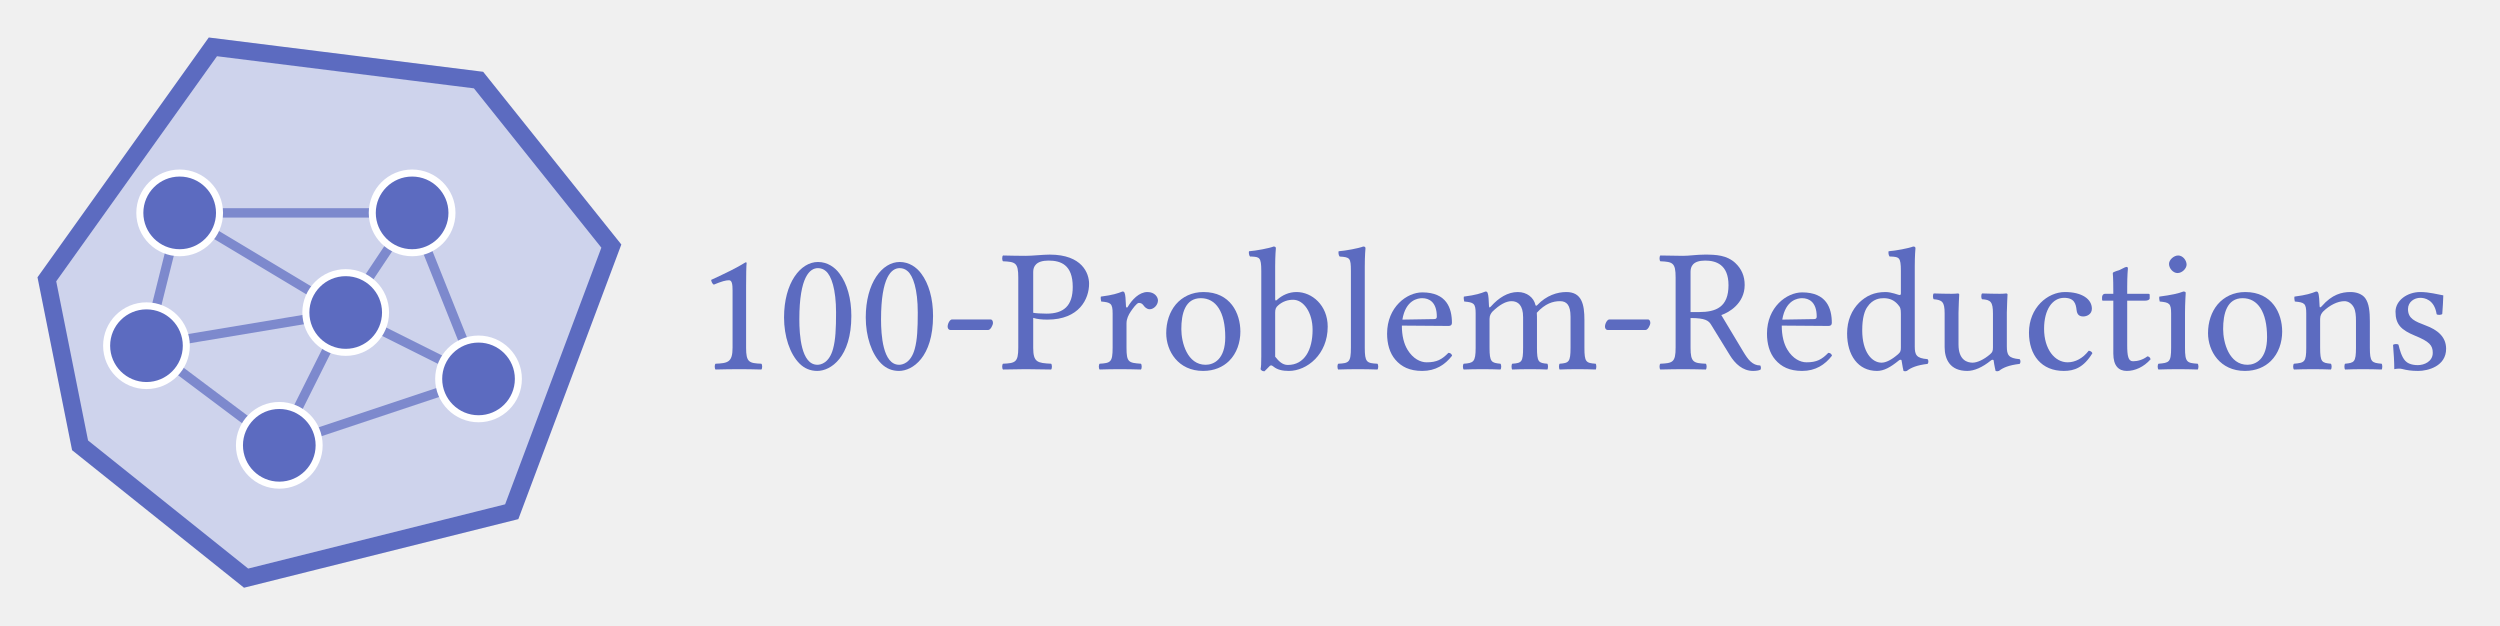
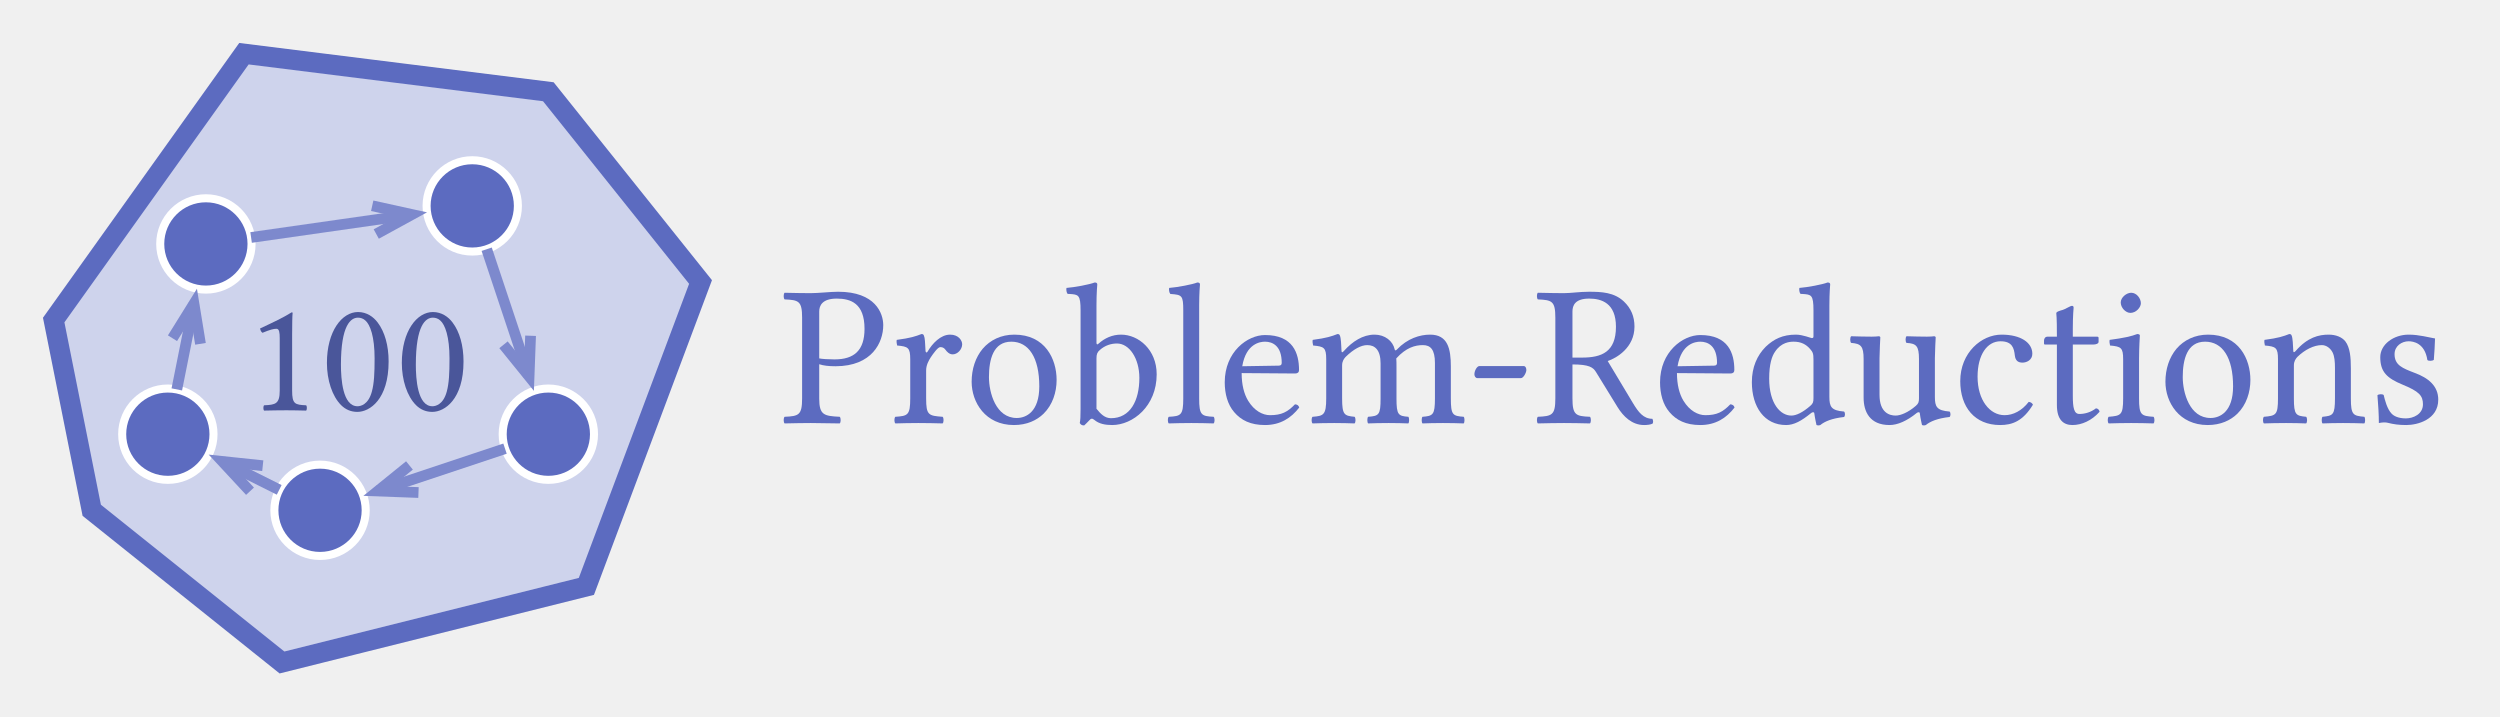
- <svg xmlns="http://www.w3.org/2000/svg" xmlns:xlink="http://www.w3.org/1999/xlink" class="typst-doc" viewBox="0 0 426.832 106.709" width="426.832pt" height="106.709pt">
+ <svg xmlns="http://www.w3.org/2000/svg" xmlns:xlink="http://www.w3.org/1999/xlink" class="typst-doc" viewBox="0 0 372.491 106.709" width="372.491pt" height="106.709pt">
  <g>
    <g class="typst-group" transform="matrix(1 0 0 1 8 8)">
      <g>
        <path class="typst-shape" fill="#ced3ec" fill-rule="nonzero" stroke="#5c6bc0" stroke-width="3" stroke-linecap="butt" stroke-linejoin="miter" stroke-miterlimit="4" d="M 0 0m 0 39.685 l 28.346 -39.685 l 45.354 5.669 l 22.677 28.346 l -17.008 45.354 l -45.354 11.339 l -28.346 -22.677 l -5.669 -28.346 Z " />
-         <path class="typst-shape" fill="none" stroke="#7d89cd" stroke-width="1.6" stroke-linecap="butt" stroke-linejoin="miter" stroke-miterlimit="4" transform="matrix(1 0 0 1 22.67717 28.34646)" d="M 0 0h 39.685 " />
-         <path class="typst-shape" fill="none" stroke="#7d89cd" stroke-width="1.6" stroke-linecap="butt" stroke-linejoin="miter" stroke-miterlimit="4" transform="matrix(1 0 0 1 62.3622 28.34646)" d="M 0 0l 11.339 28.346 " />
-         <path class="typst-shape" fill="none" stroke="#7d89cd" stroke-width="1.6" stroke-linecap="butt" stroke-linejoin="miter" stroke-miterlimit="4" transform="matrix(1 0 0 1 39.68504 56.69291)" d="M 0 0m 34.016 0 l -34.016 11.339 " />
-         <path class="typst-shape" fill="none" stroke="#7d89cd" stroke-width="1.6" stroke-linecap="butt" stroke-linejoin="miter" stroke-miterlimit="4" transform="matrix(1 0 0 1 17.00787 51.02362)" d="M 0 0m 22.677 17.008 l -22.677 -17.008 " />
-         <path class="typst-shape" fill="none" stroke="#7d89cd" stroke-width="1.6" stroke-linecap="butt" stroke-linejoin="miter" stroke-miterlimit="4" transform="matrix(1 0 0 1 17.00787 28.34646)" d="M 0 0m 0 22.677 l 5.669 -22.677 " />
-         <path class="typst-shape" fill="none" stroke="#7d89cd" stroke-width="1.6" stroke-linecap="butt" stroke-linejoin="miter" stroke-miterlimit="4" transform="matrix(1 0 0 1 22.67717 28.34646)" d="M 0 0l 28.346 17.008 " />
-         <path class="typst-shape" fill="none" stroke="#7d89cd" stroke-width="1.6" stroke-linecap="butt" stroke-linejoin="miter" stroke-miterlimit="4" transform="matrix(1 0 0 1 51.02362 28.34646)" d="M 0 0m 11.339 0 l -11.339 17.008 " />
-         <path class="typst-shape" fill="none" stroke="#7d89cd" stroke-width="1.6" stroke-linecap="butt" stroke-linejoin="miter" stroke-miterlimit="4" transform="matrix(1 0 0 1 51.02362 45.35433)" d="M 0 0m 22.677 11.339 l -22.677 -11.339 " />
-         <path class="typst-shape" fill="none" stroke="#7d89cd" stroke-width="1.6" stroke-linecap="butt" stroke-linejoin="miter" stroke-miterlimit="4" transform="matrix(1 0 0 1 39.68504 45.35433)" d="M 0 0m 0 22.677 l 11.339 -22.677 " />
-         <path class="typst-shape" fill="none" stroke="#7d89cd" stroke-width="1.6" stroke-linecap="butt" stroke-linejoin="miter" stroke-miterlimit="4" transform="matrix(1 0 0 1 17.00787 45.35433)" d="M 0 0m 0 5.669 l 34.016 -5.669 " />
        <path class="typst-shape" fill="#5c6bc0" fill-rule="nonzero" stroke="#ffffff" stroke-width="1.2" stroke-linecap="butt" stroke-linejoin="miter" stroke-miterlimit="4" transform="matrix(1 0 0 1 15.87402 21.54331)" d="M 0 0m 6.803 0 c -3.754 0 -6.803 3.049 -6.803 6.803 c 0 3.754 3.049 6.803 6.803 6.803 c 3.754 0 6.803 -3.049 6.803 -6.803 c 0 -3.754 -3.049 -6.803 -6.803 -6.803 Z " />
-         <path class="typst-shape" fill="#5c6bc0" fill-rule="nonzero" stroke="#ffffff" stroke-width="1.2" stroke-linecap="butt" stroke-linejoin="miter" stroke-miterlimit="4" transform="matrix(1 0 0 1 55.55906 21.54331)" d="M 0 0m 6.803 0 c -3.754 0 -6.803 3.049 -6.803 6.803 c 0 3.754 3.049 6.803 6.803 6.803 c 3.754 0 6.803 -3.049 6.803 -6.803 c 0 -3.754 -3.049 -6.803 -6.803 -6.803 Z " />
+         <path class="typst-shape" fill="#5c6bc0" fill-rule="nonzero" stroke="#ffffff" stroke-width="1.2" stroke-linecap="butt" stroke-linejoin="miter" stroke-miterlimit="4" transform="matrix(1 0 0 1 55.55906 15.87402)" d="M 0 0m 6.803 0 c -3.754 0 -6.803 3.049 -6.803 6.803 c 0 3.754 3.049 6.803 6.803 6.803 c 3.754 0 6.803 -3.049 6.803 -6.803 c 0 -3.754 -3.049 -6.803 -6.803 -6.803 Z " />
        <path class="typst-shape" fill="#5c6bc0" fill-rule="nonzero" stroke="#ffffff" stroke-width="1.2" stroke-linecap="butt" stroke-linejoin="miter" stroke-miterlimit="4" transform="matrix(1 0 0 1 66.89764 49.88976)" d="M 0 0m 6.803 0 c -3.754 0 -6.803 3.049 -6.803 6.803 c 0 3.754 3.049 6.803 6.803 6.803 c 3.754 0 6.803 -3.049 6.803 -6.803 c 0 -3.754 -3.049 -6.803 -6.803 -6.803 Z " />
        <path class="typst-shape" fill="#5c6bc0" fill-rule="nonzero" stroke="#ffffff" stroke-width="1.2" stroke-linecap="butt" stroke-linejoin="miter" stroke-miterlimit="4" transform="matrix(1 0 0 1 32.88189 61.22835)" d="M 0 0m 6.803 0 c -3.754 0 -6.803 3.049 -6.803 6.803 c 0 3.754 3.049 6.803 6.803 6.803 c 3.754 0 6.803 -3.049 6.803 -6.803 c 0 -3.754 -3.049 -6.803 -6.803 -6.803 Z " />
-         <path class="typst-shape" fill="#5c6bc0" fill-rule="nonzero" stroke="#ffffff" stroke-width="1.2" stroke-linecap="butt" stroke-linejoin="miter" stroke-miterlimit="4" transform="matrix(1 0 0 1 10.20472 44.22047)" d="M 0 0m 6.803 0 c -3.754 0 -6.803 3.049 -6.803 6.803 c 0 3.754 3.049 6.803 6.803 6.803 c 3.754 0 6.803 -3.049 6.803 -6.803 c 0 -3.754 -3.049 -6.803 -6.803 -6.803 Z " />
-         <path class="typst-shape" fill="#5c6bc0" fill-rule="nonzero" stroke="#ffffff" stroke-width="1.2" stroke-linecap="butt" stroke-linejoin="miter" stroke-miterlimit="4" transform="matrix(1 0 0 1 44.22047 38.55118)" d="M 0 0m 6.803 0 c -3.754 0 -6.803 3.049 -6.803 6.803 c 0 3.754 3.049 6.803 6.803 6.803 c 3.754 0 6.803 -3.049 6.803 -6.803 c 0 -3.754 -3.049 -6.803 -6.803 -6.803 Z " />
-         <path class="typst-shape" fill="none" transform="matrix(1 0 0 1 110.7424 35.28933)" d="M 0 0h 300.09 v 20.13 h -300.09 v -20.13 Z " />
+         <path class="typst-shape" fill="#5c6bc0" fill-rule="nonzero" stroke="#ffffff" stroke-width="1.2" stroke-linecap="butt" stroke-linejoin="miter" stroke-miterlimit="4" transform="matrix(1 0 0 1 10.20472 49.88976)" d="M 0 0m 6.803 0 c -3.754 0 -6.803 3.049 -6.803 6.803 c 0 3.754 3.049 6.803 6.803 6.803 c 3.754 0 6.803 -3.049 6.803 -6.803 c 0 -3.754 -3.049 -6.803 -6.803 -6.803 Z " />
+         <path class="typst-shape" fill="none" stroke="#7d89cd" stroke-width="1.6" stroke-linecap="butt" stroke-linejoin="miter" stroke-miterlimit="4" transform="matrix(1 0 0 1 29.41262 23.96159)" d="M 0 0m 0 3.423 l 23.959 -3.423 " />
+         <path class="typst-shape" fill="none" stroke="#7d89cd" stroke-width="1.6" stroke-linecap="butt" stroke-linejoin="miter" stroke-miterlimit="4" transform="matrix(1 0 0 1 47.45828 22.65873)" d="M 0 0l 5.913 1.303 l -5.312 2.906 " />
+         <path class="typst-shape" fill="none" stroke="#7d89cd" stroke-width="1.6" stroke-linecap="butt" stroke-linejoin="miter" stroke-miterlimit="4" transform="matrix(1 0 0 1 64.5139 29.13226)" d="M 0 0l 6.315 18.944 " />
+         <path class="typst-shape" fill="none" stroke="#7d89cd" stroke-width="1.6" stroke-linecap="butt" stroke-linejoin="miter" stroke-miterlimit="4" transform="matrix(1 0 0 1 67.01892 42.02568)" d="M 0 0m 4.034 0 l -0.224 6.051 l -3.81 -4.706 " />
+         <path class="typst-shape" fill="none" stroke="#7d89cd" stroke-width="1.6" stroke-linecap="butt" stroke-linejoin="miter" stroke-miterlimit="4" transform="matrix(1 0 0 1 48.30162 58.84461)" d="M 0 0m 18.944 0 l -18.944 6.315 " />
+         <path class="typst-shape" fill="none" stroke="#7d89cd" stroke-width="1.6" stroke-linecap="butt" stroke-linejoin="miter" stroke-miterlimit="4" transform="matrix(1 0 0 1 48.30162 61.34963)" d="M 0 0m 6.051 4.034 l -6.051 -0.224 l 4.706 -3.81 " />
+         <path class="typst-shape" fill="none" stroke="#7d89cd" stroke-width="1.6" stroke-linecap="butt" stroke-linejoin="miter" stroke-miterlimit="4" transform="matrix(1 0 0 1 25.13091 60.75443)" d="M 0 0m 8.469 4.234 l -8.469 -4.234 " />
+         <path class="typst-shape" fill="none" stroke="#7d89cd" stroke-width="1.6" stroke-linecap="butt" stroke-linejoin="miter" stroke-miterlimit="4" transform="matrix(1 0 0 1 25.1309 60.75443)" d="M 0 0m 4.12 4.437 l -4.12 -4.437 l 6.022 0.634 " />
+         <path class="typst-shape" fill="none" stroke="#7d89cd" stroke-width="1.6" stroke-linecap="butt" stroke-linejoin="miter" stroke-miterlimit="4" transform="matrix(1 0 0 1 18.34228 37.25263)" d="M 0 0m 0 12.768 l 2.554 -12.768 " />
+         <path class="typst-shape" fill="none" stroke="#7d89cd" stroke-width="1.6" stroke-linecap="butt" stroke-linejoin="miter" stroke-miterlimit="4" transform="matrix(1 0 0 1 17.69939 37.25262)" d="M 0 0m 0 5.142 l 3.197 -5.142 l 0.973 5.976 " />
+         <path class="typst-shape" fill="none" transform="matrix(1 0 0 1 28.61433 37.33833)" d="M 0 0h 33.48 v 16.032 h -33.48 v -16.032 Z " />
        <g class="typst-group">
          <g>
-             <g class="typst-group" transform="matrix(1 0 0 1 110.7424 35.28933)">
+             <g class="typst-group" transform="matrix(1 0 0 1 28.61433 37.33833)">
+               <g>
+                 <g class="typst-text" transform="matrix(1 0 0 -1 0 15.792)">
+                   <use xlink:href="#g91F7294993E3B96F351313EAC7B0A754" x="0" y="0" fill="#4a569a" fill-rule="nonzero" />
+                   <use xlink:href="#g7E98DCF74DD837C064E759A6B150B452" x="11.16" y="0" fill="#4a569a" fill-rule="nonzero" />
+                   <use xlink:href="#g7E98DCF74DD837C064E759A6B150B452" x="22.32" y="0" fill="#4a569a" fill-rule="nonzero" />
+                 </g>
+               </g>
+             </g>
+           </g>
+         </g>
+         <path class="typst-shape" fill="none" transform="matrix(1 0 0 1 108.3909 35.28933)" d="M 0 0h 248.1 v 20.13 h -248.1 v -20.13 Z " />
+         <g class="typst-group">
+           <g>
+             <g class="typst-group" transform="matrix(1 0 0 1 108.3909 35.28933)">
              <g>
                <g class="typst-text" transform="matrix(1 0 0 -1 0 19.74)">
-                   <use xlink:href="#gE8AA9F07F22EABCA095595053C62F07C" x="0" y="0" fill="#5c6bc0" fill-rule="nonzero" />
-                   <use xlink:href="#g63716659DBFF19897E057B6754BAEF30" x="13.95" y="0" fill="#5c6bc0" fill-rule="nonzero" />
-                   <use xlink:href="#g63716659DBFF19897E057B6754BAEF30" x="27.9" y="0" fill="#5c6bc0" fill-rule="nonzero" />
-                   <use xlink:href="#g10E523893956030F250FA3E92D84C9A9" x="41.85" y="0" fill="#5c6bc0" fill-rule="nonzero" />
-                   <use xlink:href="#g30A36CB4FE81497935887411819EC1FE" x="51.99" y="0" fill="#5c6bc0" fill-rule="nonzero" />
-                   <use xlink:href="#g228515EC179943F33AFA30979AC180D" x="68.22" y="0" fill="#5c6bc0" fill-rule="nonzero" />
-                   <use xlink:href="#g56F0B4BDC58272E29FDAD5EBBF635C98" x="79.14" y="0" fill="#5c6bc0" fill-rule="nonzero" />
-                   <use xlink:href="#g931BFF4C4A8784ADF4BF29F6FD3D722B" x="94.26" y="0" fill="#5c6bc0" fill-rule="nonzero" />
-                   <use xlink:href="#g85005737E9DD928347A4DF6FA815C1B8" x="109.05" y="0" fill="#5c6bc0" fill-rule="nonzero" />
-                   <use xlink:href="#gAB39F46C0658E6A802BFCEB893CFD2B1" x="116.97" y="0" fill="#5c6bc0" fill-rule="nonzero" />
-                   <use xlink:href="#g2BC2319B3B8E27B803620E77003575D4" x="130.38" y="0" fill="#5c6bc0" fill-rule="nonzero" />
-                   <use xlink:href="#g10E523893956030F250FA3E92D84C9A9" x="154.08" y="0" fill="#5c6bc0" fill-rule="nonzero" />
-                   <use xlink:href="#g2F606E05B67D987FBB893284878B0AA8" x="164.22" y="0" fill="#5c6bc0" fill-rule="nonzero" />
-                   <use xlink:href="#gAB39F46C0658E6A802BFCEB893CFD2B1" x="181.83" y="0" fill="#5c6bc0" fill-rule="nonzero" />
-                   <use xlink:href="#g54CFC5C265353DF30D1593AA985E4371" x="195.45" y="0" fill="#5c6bc0" fill-rule="nonzero" />
-                   <use xlink:href="#gCEEABA5F13A01CA89E3886871DB3AAE4" x="210.63" y="0" fill="#5c6bc0" fill-rule="nonzero" />
-                   <use xlink:href="#g93EEFD61D05DBCC4DF41D32EF751B9B4" x="226.56" y="0" fill="#5c6bc0" fill-rule="nonzero" />
-                   <use xlink:href="#g24D5B4F4DF54816ADF977303DC5A742B" x="239.4" y="0" fill="#5c6bc0" fill-rule="nonzero" />
-                   <use xlink:href="#g514211880C353EF106541315FA2D755B" x="248.88" y="0" fill="#5c6bc0" fill-rule="nonzero" />
-                   <use xlink:href="#g56F0B4BDC58272E29FDAD5EBBF635C98" x="257.01" y="0" fill="#5c6bc0" fill-rule="nonzero" />
-                   <use xlink:href="#g325EC3C04FF5C963BB0EBB83DE7E084A" x="272.13" y="0" fill="#5c6bc0" fill-rule="nonzero" />
-                   <use xlink:href="#g2D6AA408BB430A48E1ADBF8C651C425A" x="288.39" y="0" fill="#5c6bc0" fill-rule="nonzero" />
+                   <use xlink:href="#g30A36CB4FE81497935887411819EC1FE" x="0" y="0" fill="#5c6bc0" fill-rule="nonzero" />
+                   <use xlink:href="#g228515EC179943F33AFA30979AC180D" x="16.23" y="0" fill="#5c6bc0" fill-rule="nonzero" />
+                   <use xlink:href="#g56F0B4BDC58272E29FDAD5EBBF635C98" x="27.15" y="0" fill="#5c6bc0" fill-rule="nonzero" />
+                   <use xlink:href="#g931BFF4C4A8784ADF4BF29F6FD3D722B" x="42.27" y="0" fill="#5c6bc0" fill-rule="nonzero" />
+                   <use xlink:href="#g85005737E9DD928347A4DF6FA815C1B8" x="57.06" y="0" fill="#5c6bc0" fill-rule="nonzero" />
+                   <use xlink:href="#gAB39F46C0658E6A802BFCEB893CFD2B1" x="64.98" y="0" fill="#5c6bc0" fill-rule="nonzero" />
+                   <use xlink:href="#g2BC2319B3B8E27B803620E77003575D4" x="78.39" y="0" fill="#5c6bc0" fill-rule="nonzero" />
+                   <use xlink:href="#g10E523893956030F250FA3E92D84C9A9" x="102.09" y="0" fill="#5c6bc0" fill-rule="nonzero" />
+                   <use xlink:href="#g2F606E05B67D987FBB893284878B0AA8" x="112.23" y="0" fill="#5c6bc0" fill-rule="nonzero" />
+                   <use xlink:href="#gAB39F46C0658E6A802BFCEB893CFD2B1" x="129.84" y="0" fill="#5c6bc0" fill-rule="nonzero" />
+                   <use xlink:href="#g54CFC5C265353DF30D1593AA985E4371" x="143.46" y="0" fill="#5c6bc0" fill-rule="nonzero" />
+                   <use xlink:href="#gCEEABA5F13A01CA89E3886871DB3AAE4" x="158.64" y="0" fill="#5c6bc0" fill-rule="nonzero" />
+                   <use xlink:href="#g93EEFD61D05DBCC4DF41D32EF751B9B4" x="174.57" y="0" fill="#5c6bc0" fill-rule="nonzero" />
+                   <use xlink:href="#g24D5B4F4DF54816ADF977303DC5A742B" x="187.41" y="0" fill="#5c6bc0" fill-rule="nonzero" />
+                   <use xlink:href="#g514211880C353EF106541315FA2D755B" x="196.89" y="0" fill="#5c6bc0" fill-rule="nonzero" />
+                   <use xlink:href="#g56F0B4BDC58272E29FDAD5EBBF635C98" x="205.02" y="0" fill="#5c6bc0" fill-rule="nonzero" />
+                   <use xlink:href="#g325EC3C04FF5C963BB0EBB83DE7E084A" x="220.14" y="0" fill="#5c6bc0" fill-rule="nonzero" />
+                   <use xlink:href="#g2D6AA408BB430A48E1ADBF8C651C425A" x="236.4" y="0" fill="#5c6bc0" fill-rule="nonzero" />
                </g>
              </g>
            </g>
          </g>
        </g>
      </g>
    </g>
  </g>
  <defs id="glyph">
-     <symbol id="gE8AA9F07F22EABCA095595053C62F07C" overflow="visible">
-       <path d="M 0 0m 8.64 3.66 v 10.41 c 0 1.8 0.03 3.63 0.09 4.02 c 0 0.15 -0.06 0.15 -0.18 0.15 c -1.65 -1.02 -3.24 -1.77 -5.88 -3 c 0.06 -0.33 0.18 -0.63 0.45 -0.81 c 1.38 0.57 2.04 0.75 2.61 0.75 c 0.51 0 0.6 -0.72 0.6 -1.74 v -9.78 c 0 -2.49 -0.81 -2.64 -2.91 -2.73 c -0.18 -0.18 -0.18 -0.81 0 -0.99 c 1.47 0.03 2.55 0.06 4.17 0.06 c 1.44 0 2.16 -0.03 3.66 -0.06 c 0.18 0.18 0.18 0.81 0 0.99 c -2.1 0.09 -2.61 0.24 -2.61 2.73 Z " />
+     <symbol id="g91F7294993E3B96F351313EAC7B0A754" overflow="visible">
+       <path d="M 0 0m 6.912 2.928 v 8.328 c 0 1.44 0.024 2.904 0.072 3.216 c 0 0.12 -0.048 0.12 -0.144 0.12 c -1.32 -0.816 -2.592 -1.416 -4.704 -2.4 c 0.048 -0.264 0.144 -0.504 0.36 -0.648 c 1.104 0.456 1.632 0.6 2.088 0.6 c 0.408 0 0.48 -0.576 0.48 -1.392 v -7.824 c 0 -1.992 -0.648 -2.112 -2.328 -2.184 c -0.144 -0.144 -0.144 -0.648 0 -0.792 c 1.176 0.024 2.04 0.048 3.336 0.048 c 1.152 0 1.728 -0.024 2.928 -0.048 c 0.144 0.144 0.144 0.648 0 0.792 c -1.68 0.072 -2.088 0.192 -2.088 2.184 Z " />
    </symbol>
-     <symbol id="g63716659DBFF19897E057B6754BAEF30" overflow="visible">
-       <path d="M 0 0m 6.84 -0.3 c 2.31 0 5.82 2.34 5.82 9.39 c 0 2.97 -0.72 5.52 -2.04 7.26 c -0.78 1.05 -2.04 1.95 -3.66 1.95 c -2.97 0 -5.79 -3.54 -5.79 -9.48 c 0 -3.21 0.99 -6.21 2.64 -7.86 c 0.84 -0.84 1.86 -1.26 3.03 -1.26 Z m 0.12 17.55 c 0.51 0 0.99 -0.18 1.35 -0.51 c 0.93 -0.78 1.74 -3.06 1.74 -7.08 c 0 -2.76 -0.09 -4.65 -0.51 -6.18 c -0.66 -2.46 -2.13 -2.73 -2.67 -2.73 c -2.79 0 -3.09 5.13 -3.09 7.74 c 0 7.38 1.83 8.76 3.18 8.76 Z " />
-     </symbol>
-     <symbol id="g10E523893956030F250FA3E92D84C9A9" overflow="visible">
-       <path d="M 0 0m 8.13 6.69 c 0.39 0 0.81 0.84 0.81 1.2 c 0 0.3 -0.12 0.6 -0.42 0.6 h -6.57 c -0.36 0 -0.75 -0.69 -0.75 -1.23 c 0 -0.3 0.18 -0.57 0.45 -0.57 Z " />
+     <symbol id="g7E98DCF74DD837C064E759A6B150B452" overflow="visible">
+       <path d="M 0 0m 5.472 -0.24 c 1.848 0 4.656 1.872 4.656 7.512 c 0 2.376 -0.576 4.416 -1.632 5.808 c -0.624 0.84 -1.632 1.56 -2.928 1.56 c -2.376 0 -4.632 -2.832 -4.632 -7.584 c 0 -2.568 0.792 -4.968 2.112 -6.288 c 0.672 -0.672 1.488 -1.008 2.424 -1.008 Z m 0.096 14.04 c 0.408 0 0.792 -0.144 1.08 -0.408 c 0.744 -0.624 1.392 -2.448 1.392 -5.664 c 0 -2.208 -0.072 -3.72 -0.408 -4.944 c -0.528 -1.968 -1.704 -2.184 -2.136 -2.184 c -2.232 0 -2.472 4.104 -2.472 6.192 c 0 5.904 1.464 7.008 2.544 7.008 Z " />
    </symbol>
    <symbol id="g30A36CB4FE81497935887411819EC1FE" overflow="visible">
      <path d="M 0 0m 3.12 15.69 v -12.03 c 0 -2.49 -0.51 -2.64 -2.61 -2.73 c -0.18 -0.18 -0.18 -0.81 0 -0.99 c 1.35 0.03 2.82 0.06 3.9 0.06 c 1.05 0 2.82 -0.03 4.32 -0.06 c 0.18 0.18 0.18 0.81 0 0.99 c -2.34 0.12 -3.06 0.24 -3.06 2.73 v 5.1 c 0.66 -0.21 1.38 -0.3 2.43 -0.3 c 5.46 0 7.11 3.57 7.11 6.12 c 0 1.77 -1.17 4.98 -6.72 4.98 c -1.14 0 -2.91 -0.21 -4.11 -0.21 c -1.11 0 -2.67 0.03 -3.87 0.06 c -0.18 -0.18 -0.18 -0.81 0 -0.99 c 2.1 -0.09 2.61 -0.24 2.61 -2.73 Z m 2.55 0.93 c 0 0.87 0.45 1.92 2.61 1.92 c 2.07 0 4.14 -0.69 4.14 -4.5 c 0 -3.24 -1.56 -4.56 -4.47 -4.56 c -0.75 0 -1.95 0.06 -2.28 0.15 Z " />
    </symbol>
    <symbol id="g228515EC179943F33AFA30979AC180D" overflow="visible">
      <path d="M 0 0m 5.28 10.74 c -0.06 1.2 -0.09 1.98 -0.24 2.28 c -0.06 0.15 -0.12 0.24 -0.36 0.24 c -0.84 -0.33 -1.62 -0.6 -3.69 -0.87 c -0.06 -0.18 0 -0.66 0.06 -0.84 c 1.62 -0.15 1.95 -0.3 1.95 -2.04 v -5.85 c 0 -2.49 -0.36 -2.61 -2.22 -2.73 c -0.18 -0.18 -0.18 -0.81 0 -0.99 c 1.05 0.03 2.22 0.06 3.42 0.06 c 1.2 0 2.58 -0.03 3.63 -0.06 c 0.18 0.18 0.18 0.81 0 0.99 c -2.1 0.15 -2.46 0.24 -2.46 2.73 v 4.17 c 0 0.78 0.36 1.47 0.72 2.01 c 0.33 0.48 1.02 1.47 1.38 1.47 c 0.27 0 0.54 -0.06 0.78 -0.39 c 0.21 -0.3 0.57 -0.69 1.08 -0.69 c 0.72 0 1.41 0.75 1.41 1.5 c 0 0.57 -0.54 1.44 -1.8 1.44 c -1.41 0 -2.64 -1.32 -3.33 -2.49 c -0.18 -0.33 -0.33 -0.09 -0.33 0.06 Z " />
    </symbol>
    <symbol id="g56F0B4BDC58272E29FDAD5EBBF635C98" overflow="visible">
      <path d="M 0 0m 1.23 6.15 c 0 -3.06 2.04 -6.45 6.3 -6.45 c 1.92 0 3.39 0.69 4.41 1.68 c 1.35 1.32 1.95 3.21 1.95 5.04 c 0 3.12 -1.71 6.75 -6.3 6.75 c -1.98 0 -3.6 -0.81 -4.71 -2.1 c -1.08 -1.29 -1.65 -3.03 -1.65 -4.92 Z m 5.91 5.97 c 2.58 0 4.17 -2.34 4.17 -6.66 c 0 -3.78 -1.95 -4.71 -3.36 -4.71 c -3.12 0 -4.14 3.78 -4.14 6.09 c 0 2.61 0.63 5.28 3.33 5.28 Z " />
    </symbol>
    <symbol id="g931BFF4C4A8784ADF4BF29F6FD3D722B" overflow="visible">
      <path d="M 0 0m 5.01 11.82 c -0.18 -0.18 -0.3 -0.12 -0.3 0.15 v 5.52 c 0 1.95 0.12 3.15 0.12 3.15 c 0 0.21 -0.12 0.3 -0.39 0.3 c -0.75 -0.3 -3 -0.72 -4.2 -0.81 c -0.06 -0.24 0 -0.72 0.18 -0.9 c 0.09 0 0.18 0 0.27 0 c 1.32 -0.09 1.65 -0.09 1.65 -2.46 v -14.64 c 0 -1.17 -0.03 -1.71 -0.12 -2.13 c 0.15 -0.24 0.3 -0.36 0.66 -0.36 c 0.18 0.18 0.48 0.45 0.72 0.72 c 0.3 0.36 0.48 0.36 0.81 0.09 c 0.69 -0.57 1.59 -0.75 2.64 -0.75 c 3.06 0 6.63 2.79 6.63 7.56 c 0 3.66 -2.7 5.91 -5.31 5.91 c -1.29 0 -2.43 -0.51 -3.36 -1.35 Z m 0.21 -0.93 c 0.78 0.69 1.68 0.96 2.55 0.96 c 1.83 0 3.33 -2.22 3.33 -5.13 c 0 -3.42 -1.38 -6 -4.23 -6 c -0.93 0 -1.56 0.66 -2.16 1.41 v 7.5 c 0 0.63 0.12 0.93 0.51 1.26 Z " />
    </symbol>
    <symbol id="g85005737E9DD928347A4DF6FA815C1B8" overflow="visible">
      <path d="M 0 0m 2.85 3.66 c 0 -2.49 -0.33 -2.64 -2.16 -2.73 c -0.18 -0.18 -0.18 -0.81 0 -0.99 c 1.05 0.03 2.16 0.06 3.36 0.06 c 1.2 0 2.34 -0.03 3.33 -0.06 c 0.18 0.18 0.18 0.81 0 0.99 c -1.83 0.09 -2.16 0.24 -2.16 2.73 v 13.83 c 0 1.95 0.12 3.15 0.12 3.15 c 0 0.21 -0.12 0.3 -0.39 0.3 c -0.75 -0.3 -3 -0.72 -4.2 -0.81 c -0.06 -0.24 0 -0.72 0.18 -0.9 c 1.74 -0.12 1.92 -0.21 1.92 -2.46 Z " />
    </symbol>
    <symbol id="gAB39F46C0658E6A802BFCEB893CFD2B1" overflow="visible">
      <path d="M 0 0m 11.58 2.79 c -1.11 -1.14 -1.98 -1.62 -3.72 -1.62 c -1.08 0 -2.34 0.63 -3.27 2.16 c -0.6 0.99 -0.96 2.37 -0.96 4.11 l 7.98 -0.06 c 0.36 0 0.57 0.18 0.57 0.51 c 0 2.52 -0.9 5.22 -5.07 5.22 c -2.61 0 -6 -2.49 -6 -7.05 c 0 -1.68 0.42 -3.3 1.41 -4.44 c 1.02 -1.2 2.43 -1.92 4.59 -1.92 c 2.28 0 3.9 1.05 5.1 2.61 c -0.09 0.3 -0.27 0.45 -0.63 0.48 Z m -7.86 5.67 c 0.57 3.39 2.67 3.66 3.39 3.66 c 1.14 0 2.49 -0.63 2.49 -3.15 c 0 -0.27 -0.12 -0.42 -0.45 -0.42 Z " />
    </symbol>
    <symbol id="g2BC2319B3B8E27B803620E77003575D4" overflow="visible">
      <path d="M 0 0m 5.1 10.74 c -0.03 0.9 -0.09 1.98 -0.24 2.28 c -0.06 0.15 -0.12 0.24 -0.36 0.24 c -0.84 -0.33 -1.62 -0.6 -3.69 -0.87 c -0.06 -0.18 0 -0.66 0.06 -0.84 c 1.62 -0.15 1.95 -0.3 1.95 -2.04 v -5.85 c 0 -2.46 -0.39 -2.61 -2.04 -2.73 c -0.18 -0.18 -0.18 -0.81 0 -0.99 c 0.9 0.03 2.04 0.06 3.24 0.06 c 1.2 0 2.13 -0.03 3.03 -0.06 c 0.18 0.18 0.18 0.81 0 0.99 c -1.53 0.15 -1.86 0.27 -1.86 2.73 v 4.92 c 0 0.63 0.27 0.99 0.51 1.26 c 1.2 1.17 2.31 1.77 3.24 1.77 c 1.14 0 1.98 -0.72 1.98 -2.73 v -5.22 c 0 -2.46 -0.24 -2.61 -1.86 -2.73 c -0.15 -0.18 -0.15 -0.81 0 -0.99 c 0.75 0.03 1.86 0.06 3.06 0.06 c 1.2 0 2.19 -0.03 2.94 -0.06 c 0.15 0.18 0.15 0.81 0 0.99 c -1.5 0.12 -1.77 0.27 -1.77 2.73 v 4.77 c 0 0.42 0 0.84 -0.03 1.2 c 1.44 1.59 2.79 1.98 3.96 1.98 c 1.14 0 1.8 -0.66 1.8 -2.67 v -5.28 c 0 -2.46 -0.3 -2.61 -1.86 -2.73 c -0.15 -0.18 -0.15 -0.81 0 -0.99 c 0.75 0.03 1.86 0.06 3.06 0.06 c 1.2 0 2.25 -0.03 3.09 -0.06 c 0.15 0.18 0.15 0.81 0 0.99 c -1.65 0.12 -1.92 0.27 -1.92 2.73 v 4.74 c 0 2.67 -0.45 4.77 -3.09 4.77 c -1.53 0 -3.39 -0.57 -4.95 -2.22 c -0.09 -0.09 -0.27 -0.24 -0.33 0.03 c -0.27 1.23 -1.44 2.19 -3 2.19 c -1.74 0 -3.3 -1.02 -4.56 -2.43 c -0.15 -0.15 -0.33 -0.36 -0.36 0 Z " />
+     </symbol>
+     <symbol id="g10E523893956030F250FA3E92D84C9A9" overflow="visible">
+       <path d="M 0 0m 8.13 6.69 c 0.39 0 0.81 0.84 0.81 1.2 c 0 0.3 -0.12 0.6 -0.42 0.6 h -6.57 c -0.36 0 -0.75 -0.69 -0.75 -1.23 c 0 -0.3 0.18 -0.57 0.45 -0.57 Z " />
    </symbol>
    <symbol id="g2F606E05B67D987FBB893284878B0AA8" overflow="visible">
      <path d="M 0 0m 5.67 3.66 v 5.07 c 2.52 0 3.09 -0.45 3.51 -1.14 l 3.21 -5.22 c 0.87 -1.41 2.16 -2.67 3.96 -2.67 c 0.45 0 0.96 0.06 1.26 0.21 c 0.12 0.21 0.09 0.48 -0.03 0.72 c -1.35 0 -2.1 1.02 -2.88 2.31 l -3.78 6.3 c 1.29 0.42 3.99 1.98 3.99 5.13 c 0 1.5 -0.51 2.73 -1.59 3.75 c -1.44 1.35 -3.3 1.44 -5.19 1.44 c -1.41 0 -2.67 -0.21 -3.75 -0.21 c -1.05 0 -2.46 0.03 -3.87 0.06 c -0.18 -0.18 -0.18 -0.81 0 -0.99 c 2.1 -0.09 2.61 -0.24 2.61 -2.73 v -12.03 c 0 -2.49 -0.51 -2.64 -2.61 -2.73 c -0.18 -0.18 -0.18 -0.81 0 -0.99 c 1.35 0.03 2.76 0.06 3.9 0.06 c 1.14 0 2.55 -0.03 3.87 -0.06 c 0.18 0.18 0.18 0.81 0 0.99 c -2.1 0.09 -2.61 0.24 -2.61 2.73 Z m 2.49 14.88 c 1.83 0 3.99 -0.66 3.99 -4.2 c 0 -3.75 -2.13 -4.59 -5.04 -4.59 h -1.44 v 6.87 c 0 0.87 0.36 1.92 2.49 1.92 Z " />
    </symbol>
    <symbol id="g54CFC5C265353DF30D1593AA985E4371" overflow="visible">
      <path d="M 0 0m 10.02 1.5 c 0.15 0.12 0.42 0.18 0.45 -0.03 c 0.09 -0.72 0.33 -1.77 0.33 -1.77 c 0.24 -0.09 0.39 -0.06 0.57 0 c 0.66 0.54 1.71 0.99 3.54 1.2 c 0.18 0.18 0.18 0.63 0 0.81 c -1.92 0.15 -2.19 0.72 -2.19 2.19 v 13.59 c 0 1.95 0.12 3.15 0.12 3.15 c 0 0.21 -0.12 0.3 -0.39 0.3 c -0.75 -0.3 -3 -0.72 -4.2 -0.81 c -0.06 -0.24 0 -0.72 0.18 -0.9 c 0.09 0 0.18 0 0.27 0 c 1.32 -0.09 1.65 -0.09 1.65 -2.46 v -3.84 c 0 -0.21 -0.06 -0.27 -0.27 -0.27 c -0.12 0 -1.35 0.51 -2.34 0.51 c -1.98 0 -3.3 -0.66 -4.5 -1.8 c -1.29 -1.29 -2.07 -3.06 -2.07 -5.28 c 0 -3.69 1.86 -6.39 5.1 -6.39 c 1.17 0 2.28 0.6 3.75 1.8 Z m 0.33 2.22 c 0 -0.57 -0.06 -0.81 -0.48 -1.17 c -1.11 -0.96 -2.07 -1.44 -2.82 -1.44 c -1.62 0 -3.3 1.77 -3.3 5.52 c 0 2.16 0.42 3.36 0.87 3.99 c 0.93 1.41 2.19 1.5 2.79 1.5 c 1.08 0 1.83 -0.39 2.43 -1.08 c 0.42 -0.48 0.51 -0.69 0.51 -1.62 Z " />
    </symbol>
    <symbol id="gCEEABA5F13A01CA89E3886871DB3AAE4" overflow="visible">
      <path d="M 0 0m 6.51 -0.3 c 1.17 0 2.58 0.6 4.05 1.8 c 0.15 0.12 0.42 0.18 0.45 -0.03 c 0.09 -0.75 0.33 -1.77 0.33 -1.77 c 0.24 -0.09 0.39 -0.06 0.57 0 c 0.66 0.54 1.71 0.99 3.54 1.2 c 0.18 0.18 0.18 0.63 0 0.81 c -1.92 0.15 -2.19 0.72 -2.19 2.19 v 5.76 c 0 0.9 0.12 3.09 0.12 3.09 c 0 0.09 -0.09 0.18 -0.24 0.18 c -0.15 -0.03 -0.6 -0.06 -1.05 -0.06 c -0.96 0 -2.04 0.03 -3.06 0.06 c -0.18 -0.18 -0.18 -0.81 0 -0.99 c 1.47 -0.09 1.86 -0.45 1.86 -2.43 v -5.79 c 0 -0.57 -0.06 -0.81 -0.48 -1.17 c -1.11 -0.96 -2.25 -1.44 -3 -1.44 c -0.9 0 -2.4 0.42 -2.4 3.09 v 5.46 c 0 0.9 0.12 3.09 0.12 3.09 c 0 0.09 -0.09 0.18 -0.24 0.18 c -0.15 -0.03 -0.6 -0.06 -1.05 -0.06 c -0.96 0 -2.04 0.03 -3.06 0.06 c -0.18 -0.18 -0.18 -0.81 0 -0.99 c 1.44 -0.12 1.86 -0.45 1.86 -2.4 v -5.76 c 0 -2.07 0.9 -4.08 3.87 -4.08 Z " />
    </symbol>
    <symbol id="g93EEFD61D05DBCC4DF41D32EF751B9B4" overflow="visible">
      <path d="M 0 0m 11.94 2.73 c -0.12 0.27 -0.36 0.39 -0.63 0.42 c -1.02 -1.32 -2.31 -1.98 -3.6 -1.98 c -2.19 0 -4.02 2.22 -4.02 5.73 c 0 3.3 1.44 5.28 3.42 5.28 c 1.77 0 2.01 -1.05 2.13 -2.1 c 0.09 -0.81 0.51 -1.08 1.14 -1.08 c 0.63 0 1.47 0.39 1.47 1.32 c 0 1.65 -1.71 2.85 -4.59 2.85 c -2.97 0 -6.15 -2.67 -6.15 -6.93 c 0 -3.87 2.16 -6.54 5.94 -6.54 c 1.8 0 3.39 0.57 4.89 3.03 Z " />
    </symbol>
    <symbol id="g24D5B4F4DF54816ADF977303DC5A742B" overflow="visible">
      <path d="M 0 0m 1.29 12.87 c -0.42 0 -0.54 -0.36 -0.54 -0.6 v -0.39 c 0 -0.15 0.03 -0.18 0.15 -0.18 h 1.77 v -9.03 c 0 -2.13 0.93 -2.97 2.31 -2.97 c 1.38 0 2.88 0.66 4.05 1.98 c -0.06 0.3 -0.24 0.48 -0.54 0.51 c -0.78 -0.6 -1.68 -0.84 -2.46 -0.84 c -0.81 0 -0.99 0.9 -0.99 2.76 v 7.59 h 3.12 c 0.3 0 0.72 0.12 0.72 0.39 v 0.6 c 0 0.12 -0.09 0.18 -0.24 0.18 h -3.6 v 1.17 c 0 1.95 0.12 3.15 0.12 3.15 c 0 0.18 -0.09 0.27 -0.24 0.27 c -0.12 0 -0.39 -0.12 -0.66 -0.27 c -0.33 -0.18 -0.63 -0.33 -1.02 -0.42 c -0.36 -0.12 -0.66 -0.21 -0.66 -0.42 c 0 -0.36 0.09 -0.15 0.09 -3.48 Z " />
    </symbol>
    <symbol id="g514211880C353EF106541315FA2D755B" overflow="visible">
      <path d="M 0 0m 5.43 3.66 v 5.97 c 0 1.5 0.12 3.42 0.12 3.42 c 0 0.12 -0.15 0.21 -0.39 0.21 c -0.84 -0.33 -2.04 -0.6 -4.11 -0.87 c -0.06 -0.18 0 -0.66 0.06 -0.84 c 1.65 -0.15 1.95 -0.33 1.95 -2.04 v -5.85 c 0 -2.49 -0.33 -2.58 -2.16 -2.73 c -0.18 -0.18 -0.18 -0.81 0 -0.99 c 0.99 0.03 2.16 0.06 3.36 0.06 c 1.2 0 2.34 -0.03 3.33 -0.06 c 0.18 0.18 0.18 0.81 0 0.99 c -1.83 0.12 -2.16 0.24 -2.16 2.73 Z m -2.73 14.31 c 0 -0.78 0.72 -1.56 1.44 -1.56 c 0.84 0 1.56 0.81 1.56 1.44 c 0 0.72 -0.63 1.56 -1.44 1.56 c -0.72 0 -1.56 -0.72 -1.56 -1.44 Z " />
    </symbol>
    <symbol id="g325EC3C04FF5C963BB0EBB83DE7E084A" overflow="visible">
      <path d="M 0 0m 5.52 10.74 c -0.18 -0.21 -0.36 -0.27 -0.36 0 c -0.03 0.81 -0.09 1.98 -0.24 2.28 c -0.06 0.15 -0.12 0.24 -0.36 0.24 c -0.84 -0.33 -1.62 -0.6 -3.69 -0.87 c -0.06 -0.18 0 -0.66 0.06 -0.84 c 1.62 -0.15 1.95 -0.3 1.95 -2.04 v -5.85 c 0 -2.46 -0.3 -2.58 -2.1 -2.73 c -0.18 -0.18 -0.18 -0.81 0 -0.99 c 0.9 0.03 2.1 0.06 3.3 0.06 c 1.2 0 2.1 -0.03 3 -0.06 c 0.18 0.18 0.18 0.81 0 0.99 c -1.53 0.15 -1.83 0.27 -1.83 2.73 v 4.92 c 0 0.63 0.27 0.99 0.51 1.26 c 1.14 1.11 2.49 1.77 3.66 1.77 c 0.6 0 1.23 -0.39 1.59 -1.08 c 0.3 -0.6 0.36 -1.41 0.36 -2.31 v -4.56 c 0 -2.46 -0.3 -2.58 -1.86 -2.73 c -0.15 -0.18 -0.15 -0.81 0 -0.99 c 0.9 0.03 1.86 0.06 3.06 0.06 c 1.2 0 2.28 -0.03 3.18 -0.06 c 0.15 0.18 0.15 0.81 0 0.99 c -1.68 0.15 -2.01 0.27 -2.01 2.73 v 4.47 c 0 1.65 -0.12 3.09 -0.81 4.02 c -0.51 0.66 -1.44 1.02 -2.49 1.02 c -1.47 0 -3.15 -0.39 -4.92 -2.43 Z " />
    </symbol>
    <symbol id="g2D6AA408BB430A48E1ADBF8C651C425A" overflow="visible">
      <path d="M 0 0m 1.44 4.14 c 0.12 -1.47 0.21 -2.88 0.21 -4.14 c 0.3 0.06 0.6 0.09 0.75 0.09 c 0.21 0 0.39 0 0.6 -0.06 c 0.81 -0.21 1.62 -0.33 2.73 -0.33 c 1.68 0 4.77 0.81 4.77 3.78 c 0 2.04 -1.47 3.24 -3.51 3.99 c -1.8 0.69 -3 1.14 -3 2.79 c 0 1.23 1.08 1.92 2.1 1.92 c 0.66 0 2.4 -0.24 2.79 -2.79 c 0.18 -0.18 0.78 -0.15 0.96 0.03 c 0.09 1.08 0.15 2.19 0.18 3.18 c -0.93 0.15 -2.37 0.57 -3.93 0.57 c -2.22 0 -4.23 -1.44 -4.23 -3.36 c 0 -2.19 0.99 -3.12 3.3 -4.08 c 2.49 -1.02 3.06 -1.65 3.06 -2.94 c 0 -1.47 -1.44 -2.1 -2.55 -2.1 c -1.17 0 -1.83 0.39 -2.13 0.72 c -0.66 0.69 -0.99 2.01 -1.17 2.76 c -0.18 0.18 -0.75 0.15 -0.93 -0.03 Z " />
    </symbol>
  </defs>
</svg>
